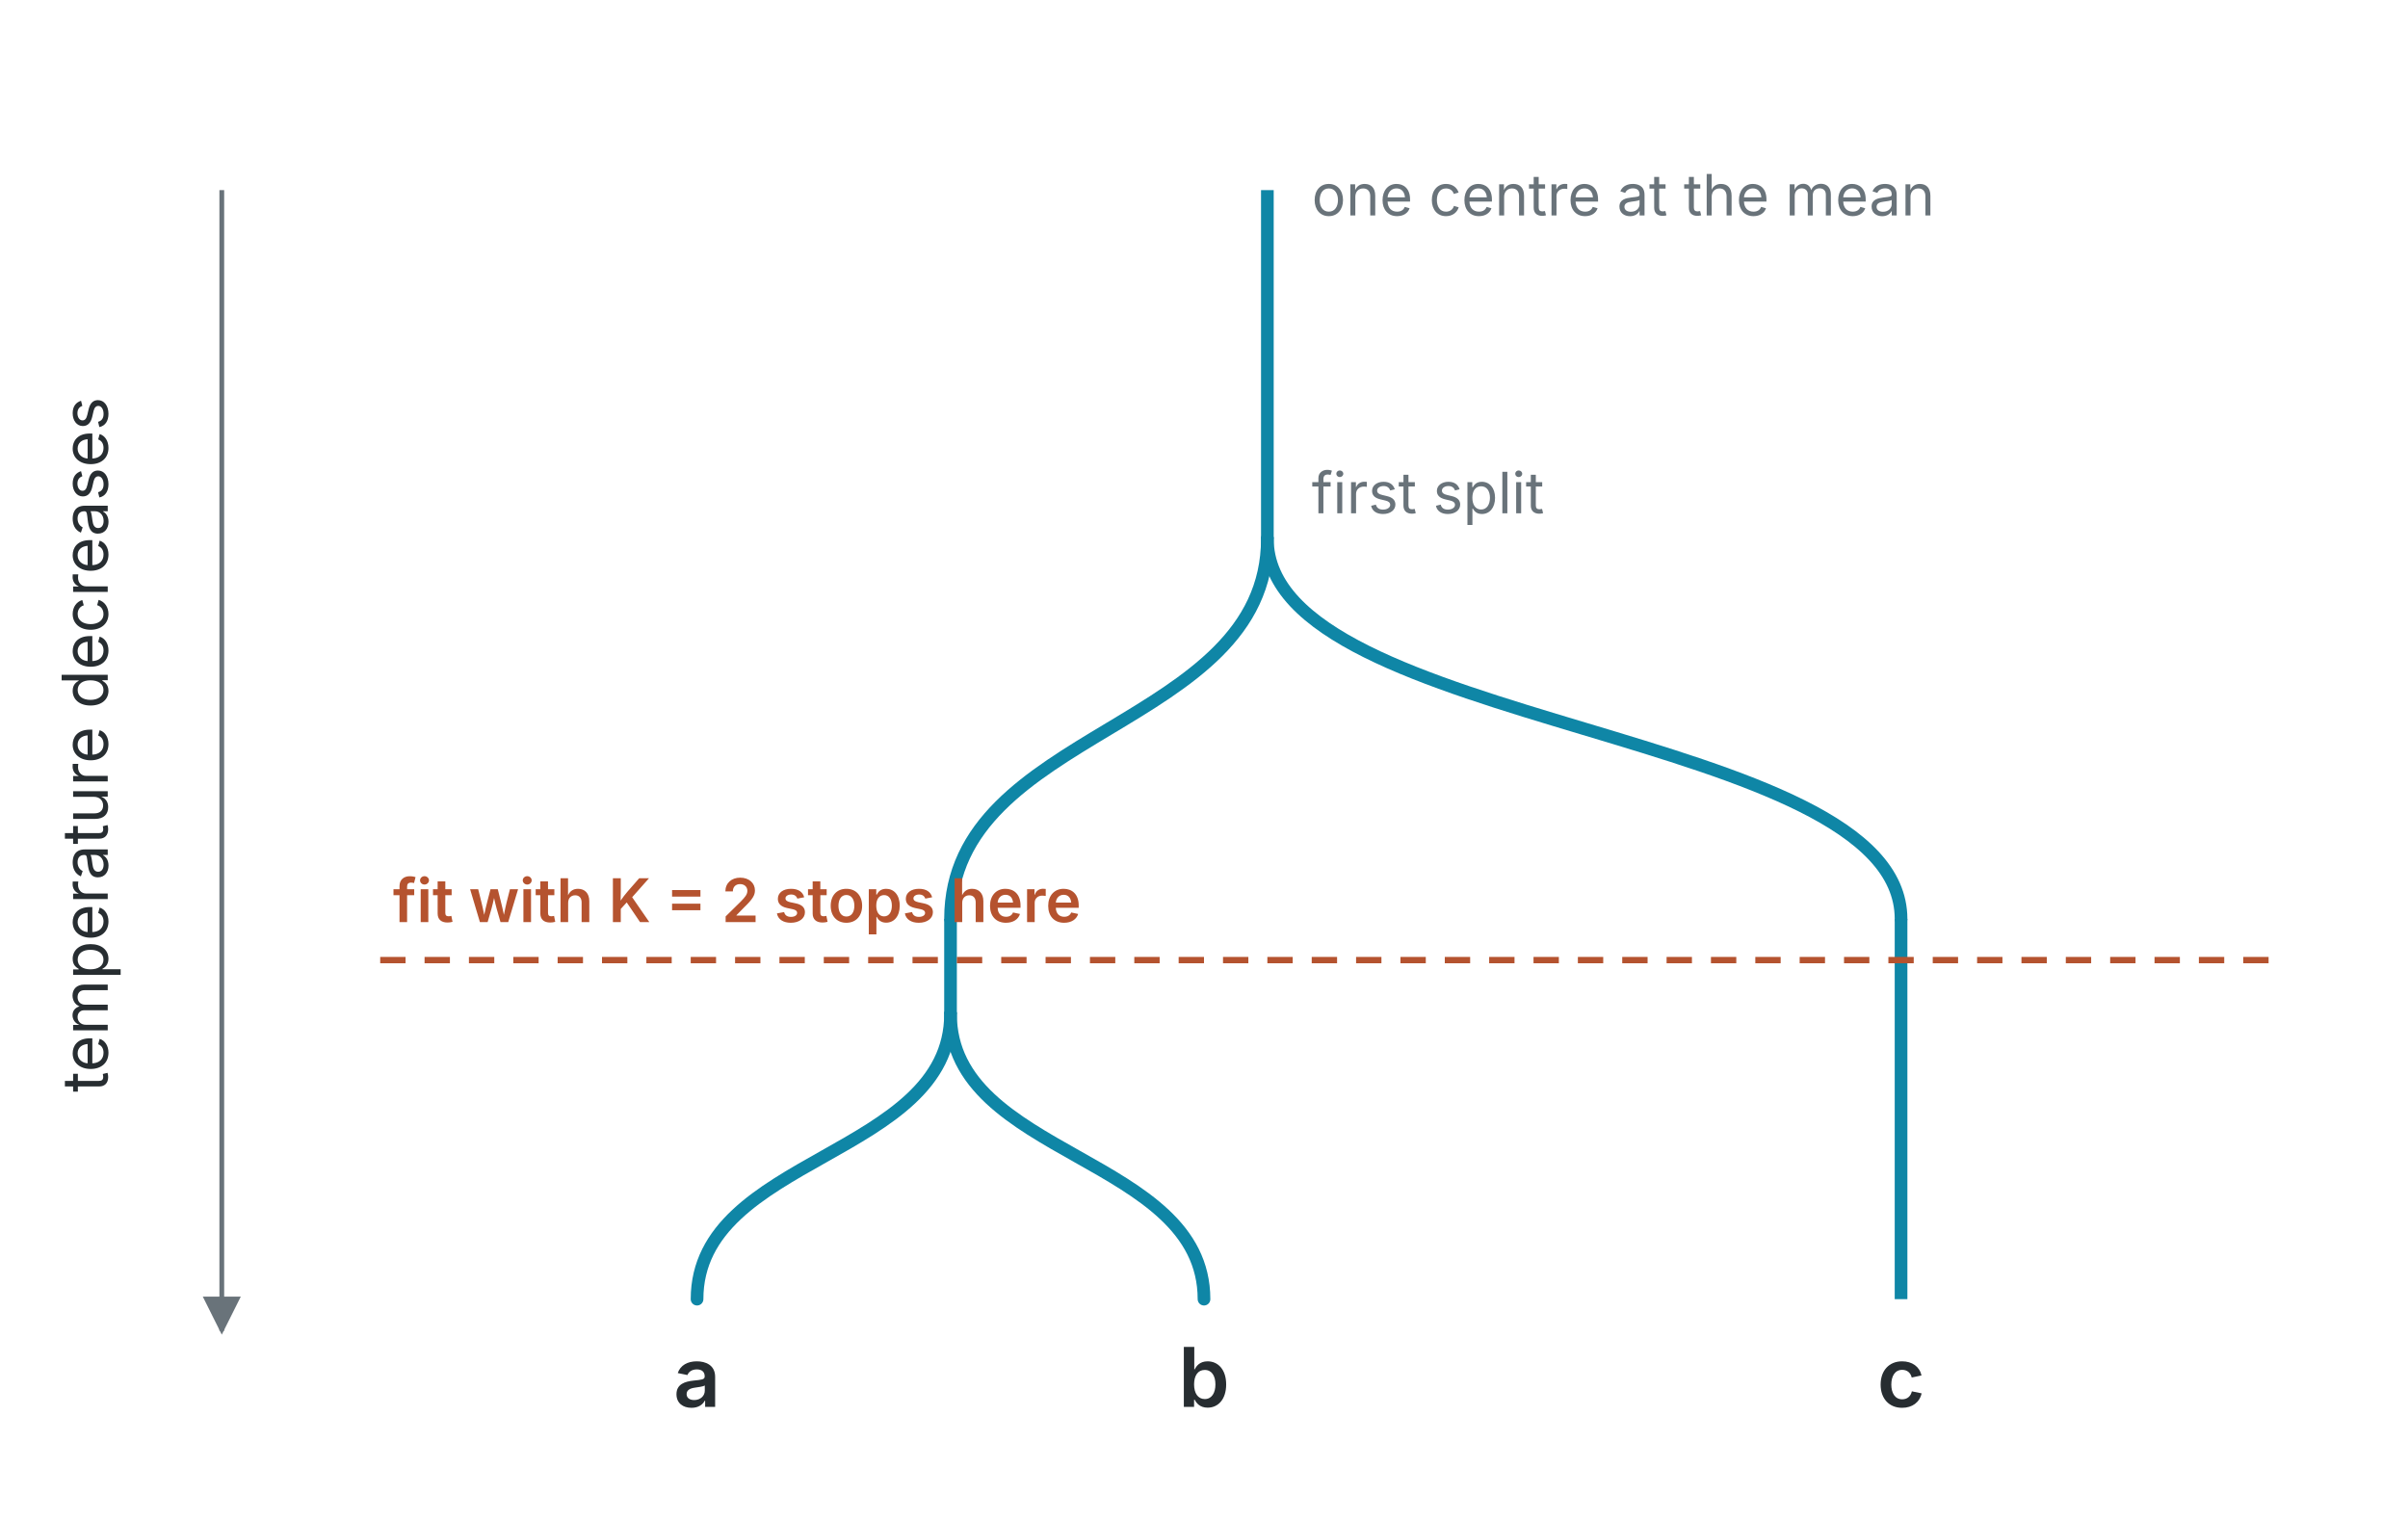
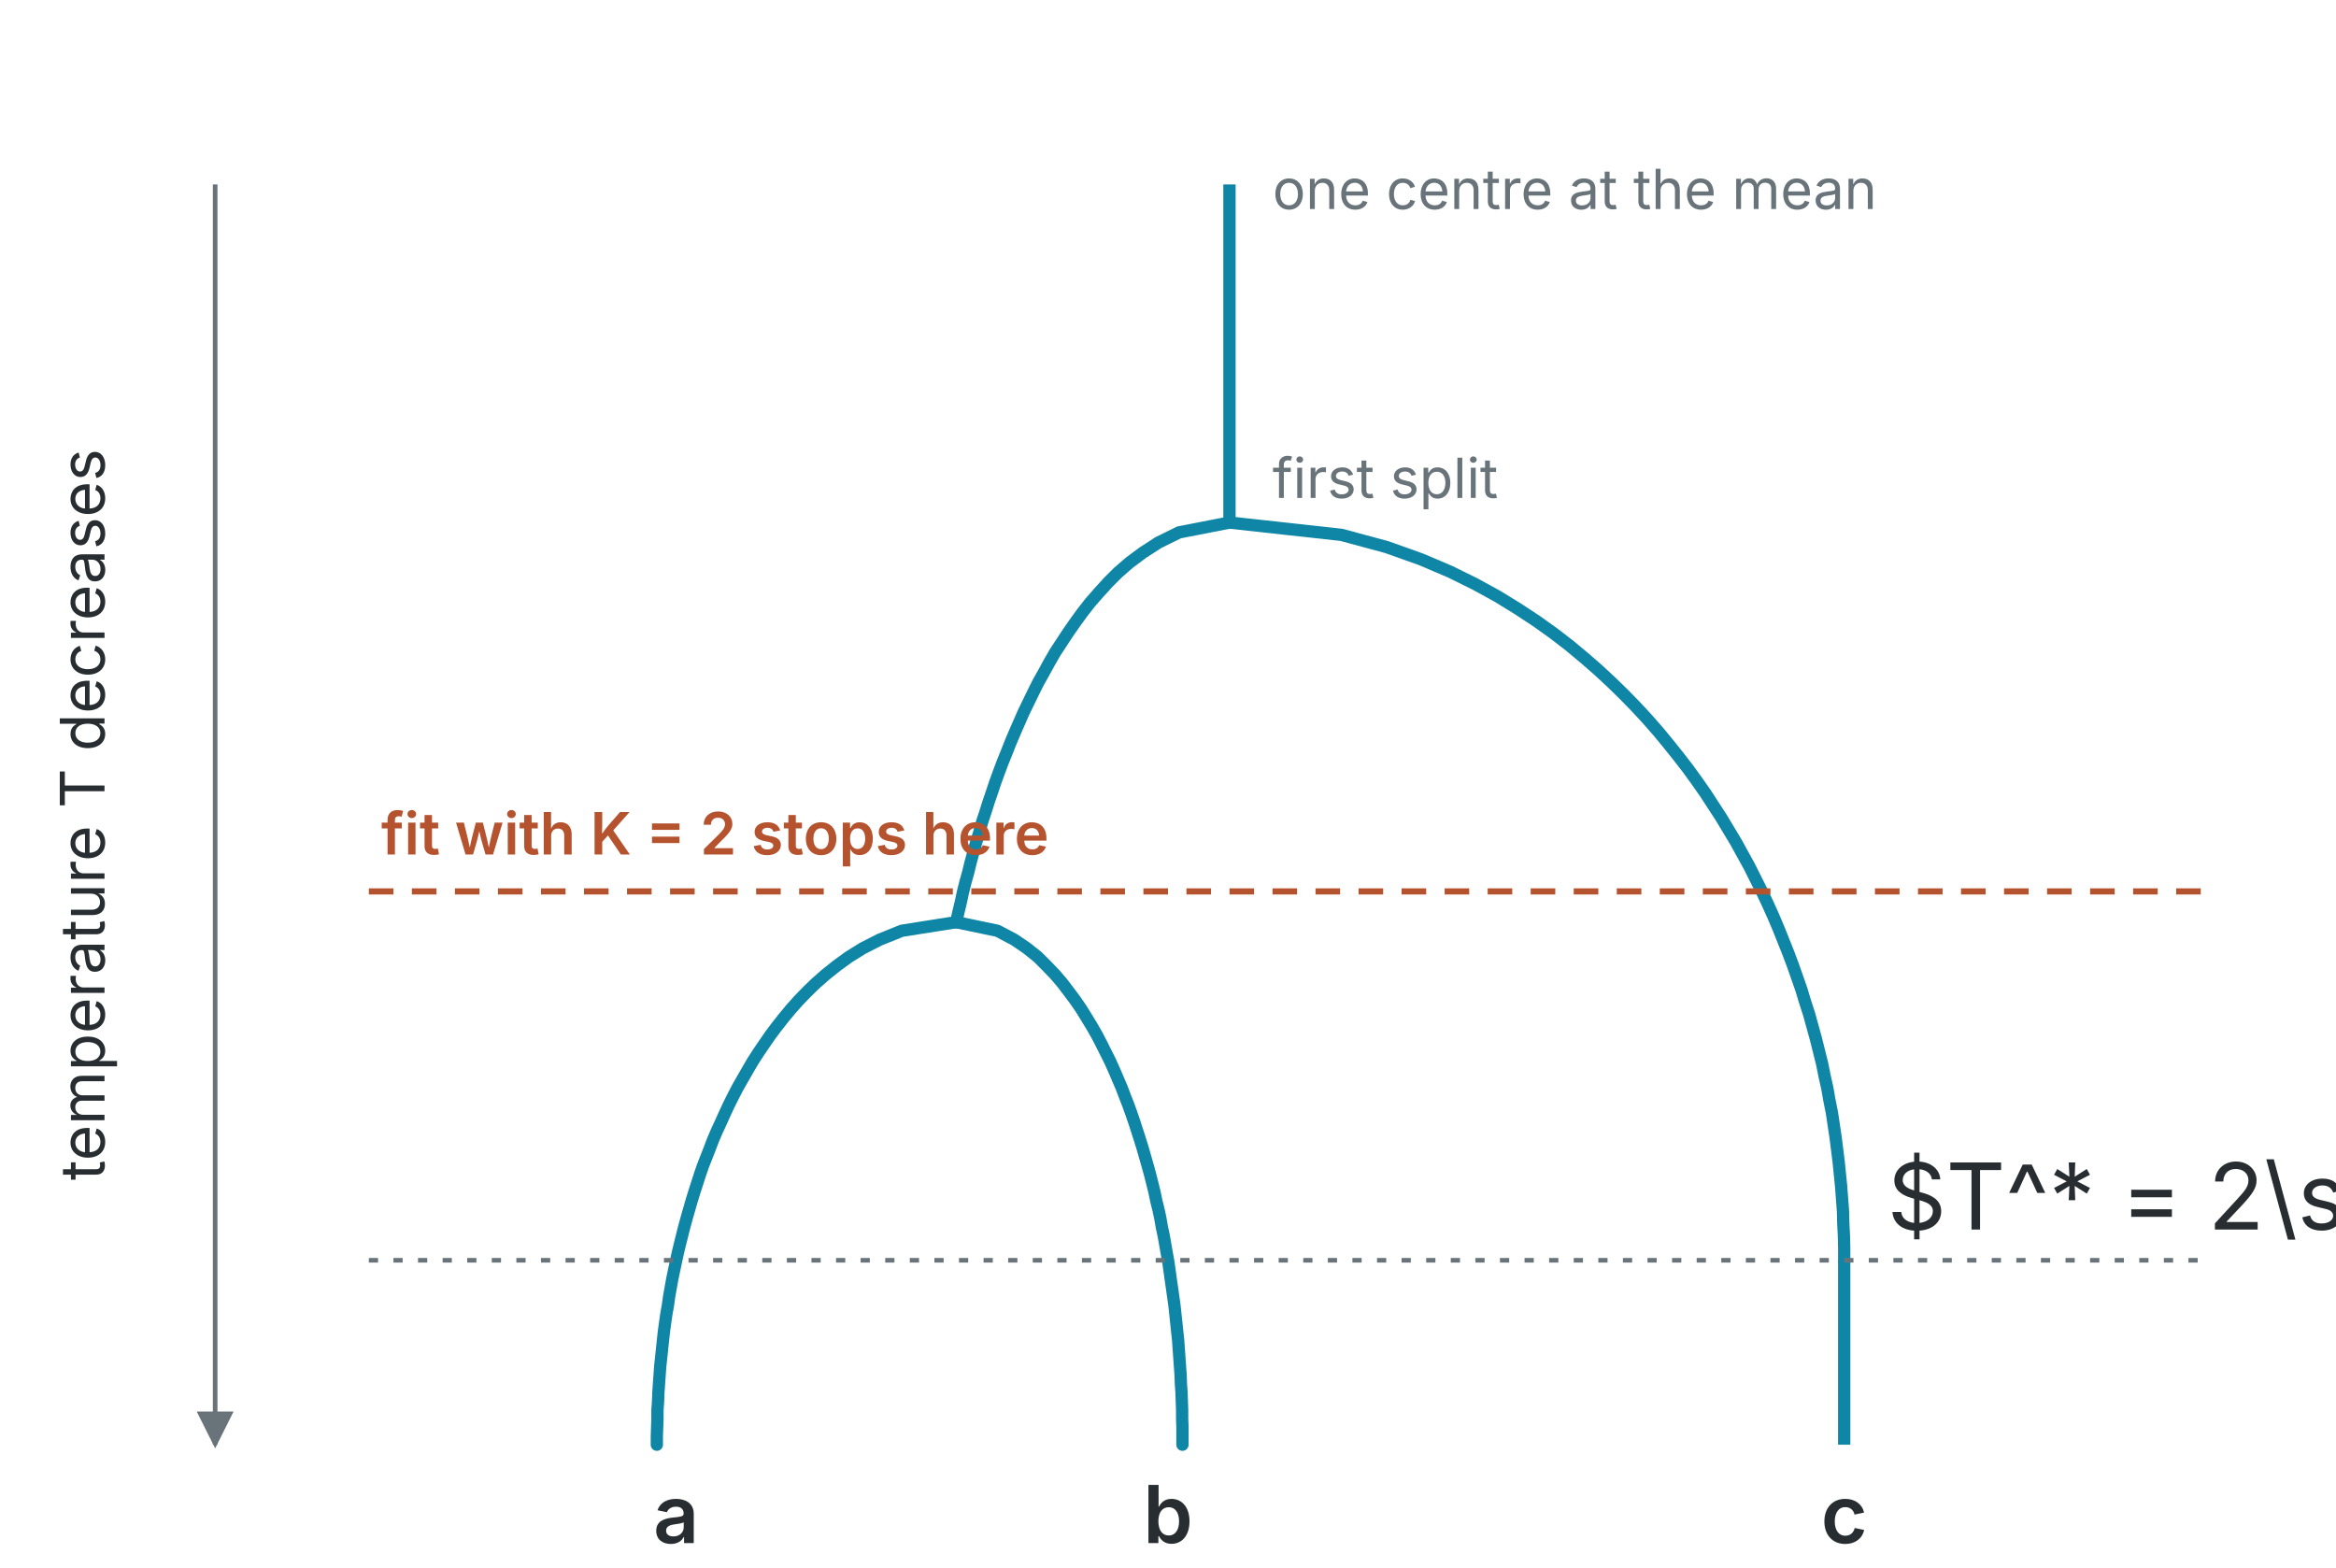
- <svg xmlns="http://www.w3.org/2000/svg" viewBox="0 0 760 480" width="760" height="480" role="img" aria-label="Annealing tree">
+ <svg xmlns="http://www.w3.org/2000/svg" viewBox="0 0 760 510" width="760" height="510" role="img" aria-label="Annealing tree">
  <defs>
    <marker id="ta" viewBox="0 0 10 10" refX="9" refY="5" markerWidth="8" markerHeight="8" orient="auto">
      <path d="M0,0 L10,5 L0,10 z" fill="#69737a" />
    </marker>
  </defs>
-   <line x1="70" y1="60" x2="70" y2="420" stroke="#69737a" stroke-width="1.5" marker-end="url(#ta)" />
-   <text x="34" y="235.0" font-size="20" text-anchor="middle" fill="#272d31" font-family="Inter, Century Gothic, sans-serif" transform="rotate(-90 34 235.0)">temperature decreases</text>
+   <line x1="70" y1="60" x2="70" y2="470" stroke="#69737a" stroke-width="1.5" marker-end="url(#ta)" />
+   <text x="34" y="265.0" font-size="20" text-anchor="middle" fill="#272d31" font-family="Inter, Century Gothic, sans-serif" transform="rotate(-90 34 265.0)">temperature T decreases</text>
  <line x1="400" y1="60" x2="400" y2="170" stroke="#0f86a6" stroke-width="4" />
-   <path d="M400,170 C400,230.0 300,230.0 300,290" fill="none" stroke="#0f86a6" stroke-width="4" stroke-linecap="round" />
-   <path d="M400,170 C400,230.0 600,230.0 600,290" fill="none" stroke="#0f86a6" stroke-width="4" stroke-linecap="round" />
-   <line x1="600" y1="290" x2="600" y2="410" stroke="#0f86a6" stroke-width="4" />
-   <path d="M300,320 C300,365.0 220,365.0 220,410" fill="none" stroke="#0f86a6" stroke-width="4" stroke-linecap="round" />
-   <path d="M300,320 C300,365.0 380,365.0 380,410" fill="none" stroke="#0f86a6" stroke-width="4" stroke-linecap="round" />
-   <line x1="300" y1="290" x2="300" y2="320" stroke="#0f86a6" stroke-width="4" />
+   <polyline points="400.0,170.0 436.4,174.0 451.2,178.0 462.4,182.0 471.8,186.0 479.9,190.0 487.2,194.0 493.7,198.0 499.8,202.0 505.4,206.0 510.6,210.0 515.4,214.0 520.0,218.0 524.3,222.0 528.4,226.0 532.3,230.0 536.0,234.0 539.5,238.0 542.8,242.0 546.0,246.0 549.1,250.0 552.0,254.0 554.8,258.0 557.4,262.0 560.0,266.0 562.4,270.0 564.8,274.0 567.0,278.0 569.2,282.0 571.2,286.0 573.2,290.0 575.1,294.0 576.9,298.0 578.6,302.0 580.2,306.0 581.8,310.0 583.3,314.0 584.7,318.0 586.1,322.0 587.3,326.0 588.6,330.0 589.7,334.0 590.8,338.0 591.8,342.0 592.8,346.0 593.6,350.0 594.5,354.0 595.2,358.0 596.0,362.0 596.6,366.0 597.2,370.0 597.7,374.0 598.2,378.0 598.6,382.0 599.0,386.0 599.3,390.0 599.6,394.0 599.7,398.0 599.9,402.0 600.0,406.0 600.0,410.0" fill="none" stroke="#0f86a6" stroke-width="4" stroke-linecap="round" stroke-linejoin="round" />
+   <polyline points="400.0,170.0 383.6,173.2 376.9,176.5 371.8,179.8 367.5,183.0 363.8,186.2 360.5,189.5 357.5,192.8 354.7,196.0 352.2,199.2 349.8,202.5 347.5,205.8 345.4,209.0 343.3,212.2 341.4,215.5 339.6,218.8 337.8,222.0 336.2,225.2 334.6,228.5 333.0,231.8 331.6,235.0 330.2,238.2 328.8,241.5 327.5,244.8 326.2,248.0 325.0,251.2 323.8,254.5 322.7,257.8 321.6,261.0 320.6,264.2 319.5,267.5 318.6,270.8 317.6,274.0 316.7,277.2 315.8,280.5 315.0,283.8 314.1,287.0 313.3,290.2 312.6,293.5 311.8,296.8 311.1,300.0" fill="none" stroke="#0f86a6" stroke-width="4" stroke-linecap="round" />
+   <polyline points="311.1,300.0 293.4,302.8 286.2,305.7 280.7,308.5 276.2,311.3 272.2,314.2 268.7,317.0 265.5,319.8 262.5,322.7 259.8,325.5 257.3,328.3 254.9,331.2 252.7,334.0 250.6,336.8 248.6,339.7 246.7,342.5 244.9,345.3 243.2,348.2 241.6,351.0 240.0,353.8 238.5,356.7 237.1,359.5 235.8,362.3 234.5,365.2 233.2,368.0 232.0,370.8 230.9,373.7 229.8,376.5 228.7,379.3 227.7,382.2 226.8,385.0 225.9,387.8 225.0,390.7 224.2,393.5 223.4,396.3 222.6,399.2 221.9,402.0 221.2,404.8 220.5,407.7 219.9,410.5 219.3,413.3 218.7,416.2 218.2,419.0 217.7,421.8 217.3,424.7 216.8,427.5 216.4,430.3 216.0,433.2 215.7,436.0 215.4,438.8 215.1,441.7 214.8,444.5 214.6,447.3 214.4,450.2 214.2,453.0 214.1,455.8 213.9,458.7 213.9,461.5 213.8,464.3 213.7,467.2 213.7,470.0" fill="none" stroke="#0f86a6" stroke-width="4" stroke-linecap="round" stroke-linejoin="round" />
+   <polyline points="311.1,300.0 324.5,302.8 330.0,305.7 334.1,308.5 337.6,311.3 340.5,314.2 343.2,317.0 345.6,319.8 347.8,322.7 349.9,325.5 351.8,328.3 353.6,331.2 355.3,334.0 356.9,336.8 358.4,339.7 359.8,342.5 361.2,345.3 362.5,348.2 363.7,351.0 364.9,353.8 366.0,356.7 367.1,359.5 368.1,362.3 369.1,365.2 370.0,368.0 370.9,370.8 371.8,373.7 372.6,376.5 373.4,379.3 374.2,382.2 374.9,385.0 375.6,387.8 376.2,390.7 376.9,393.5 377.5,396.3 378.0,399.2 378.6,402.0 379.1,404.8 379.6,407.7 380.1,410.5 380.5,413.3 380.9,416.2 381.3,419.0 381.7,421.8 382.1,424.7 382.4,427.5 382.7,430.3 383.0,433.2 383.3,436.0 383.5,438.8 383.7,441.7 383.9,444.5 384.1,447.3 384.2,450.2 384.4,453.0 384.5,455.8 384.6,458.7 384.6,461.5 384.7,464.3 384.7,467.2 384.7,470.0" fill="none" stroke="#0f86a6" stroke-width="4" stroke-linecap="round" stroke-linejoin="round" />
+   <line x1="600" y1="410" x2="600" y2="470" stroke="#0f86a6" stroke-width="4" />
+   <line x1="120" y1="410" x2="720" y2="410" stroke="#69737a" stroke-width="1.5" stroke-dasharray="3 5" />
+   <text x="614.0" y="400.0" font-size="30" text-anchor="start" fill="#272d31" font-weight="400" font-family="Inter, Century Gothic, sans-serif">$T^* = 2\sigma^{*2}$</text>
  <text x="414.0" y="68.0" font-size="18" text-anchor="start" fill="#69737a" font-weight="400" font-family="Inter, Century Gothic, sans-serif">one centre at the mean</text>
-   <text x="220.0" y="444.0" font-size="26" text-anchor="middle" fill="#272d31" font-weight="600" font-family="Inter, Century Gothic, sans-serif">a</text>
-   <text x="380.0" y="444.0" font-size="26" text-anchor="middle" fill="#272d31" font-weight="600" font-family="Inter, Century Gothic, sans-serif">b</text>
-   <text x="600.0" y="444.0" font-size="26" text-anchor="middle" fill="#272d31" font-weight="600" font-family="Inter, Century Gothic, sans-serif">c</text>
-   <line x1="120" y1="303.0" x2="720" y2="303.0" stroke="#b5532f" stroke-width="2" stroke-dasharray="8 6" />
-   <text x="124.0" y="291.0" font-size="19" text-anchor="start" fill="#b5532f" font-weight="600" font-family="Inter, Century Gothic, sans-serif">fit with K = 2 stops here</text>
+   <text x="220.0" y="502.0" font-size="26" text-anchor="middle" fill="#272d31" font-weight="600" font-family="Inter, Century Gothic, sans-serif">a</text>
+   <text x="380.0" y="502.0" font-size="26" text-anchor="middle" fill="#272d31" font-weight="600" font-family="Inter, Century Gothic, sans-serif">b</text>
+   <text x="600.0" y="502.0" font-size="26" text-anchor="middle" fill="#272d31" font-weight="600" font-family="Inter, Century Gothic, sans-serif">c</text>
+   <line x1="120" y1="290" x2="720" y2="290" stroke="#b5532f" stroke-width="2" stroke-dasharray="8 6" />
+   <text x="124.0" y="278.0" font-size="19" text-anchor="start" fill="#b5532f" font-weight="600" font-family="Inter, Century Gothic, sans-serif">fit with K = 2 stops here</text>
  <text x="414.0" y="162.0" font-size="18" text-anchor="start" fill="#69737a" font-weight="400" font-family="Inter, Century Gothic, sans-serif">first split</text>
</svg>
